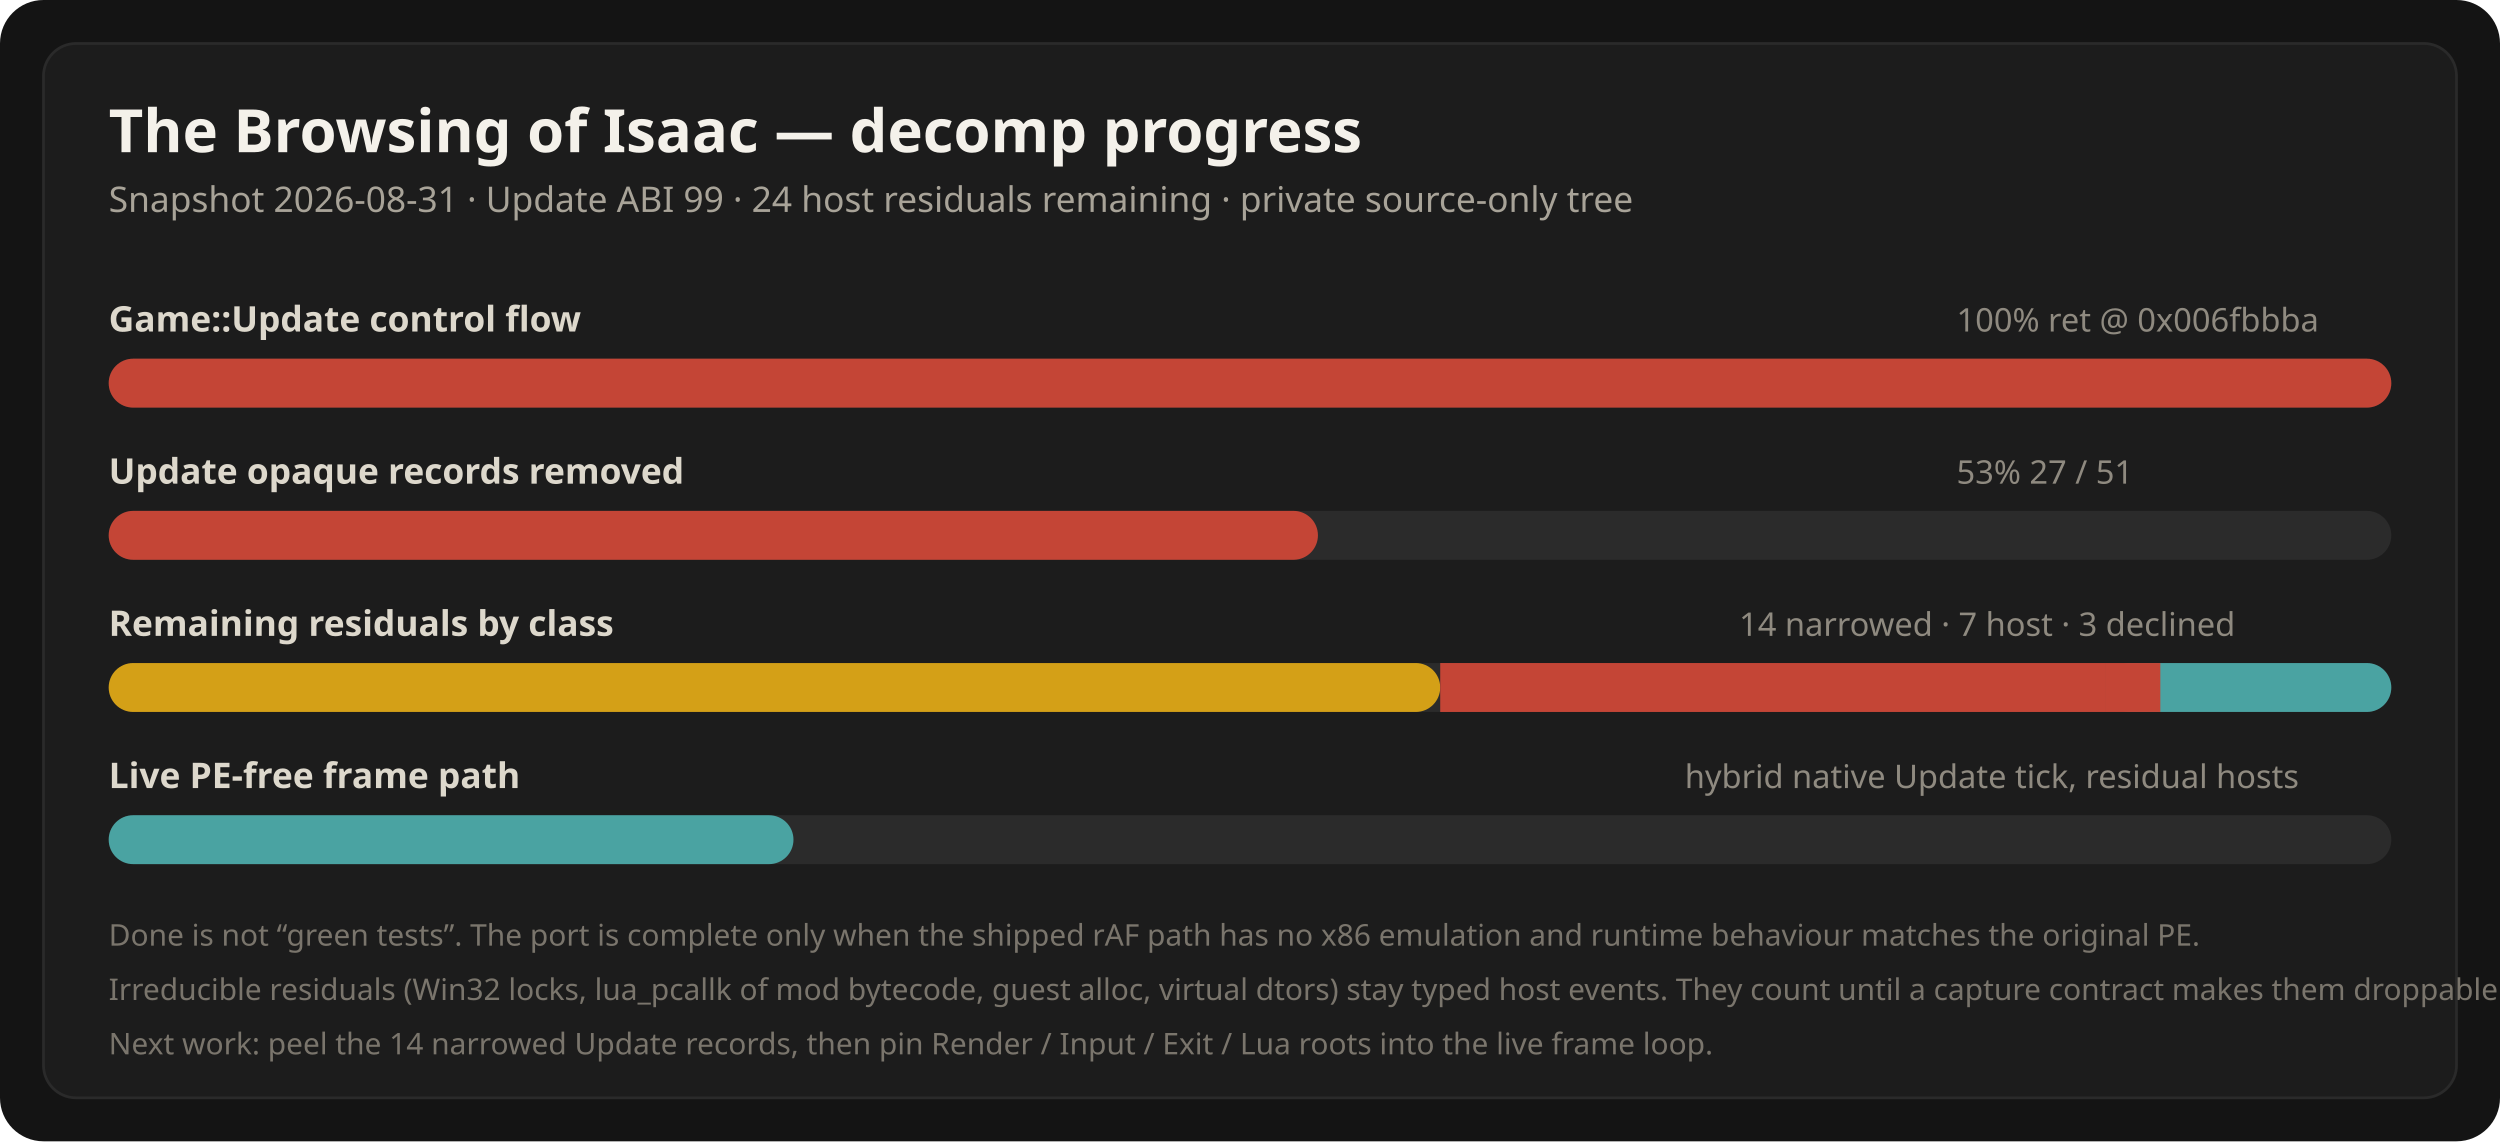
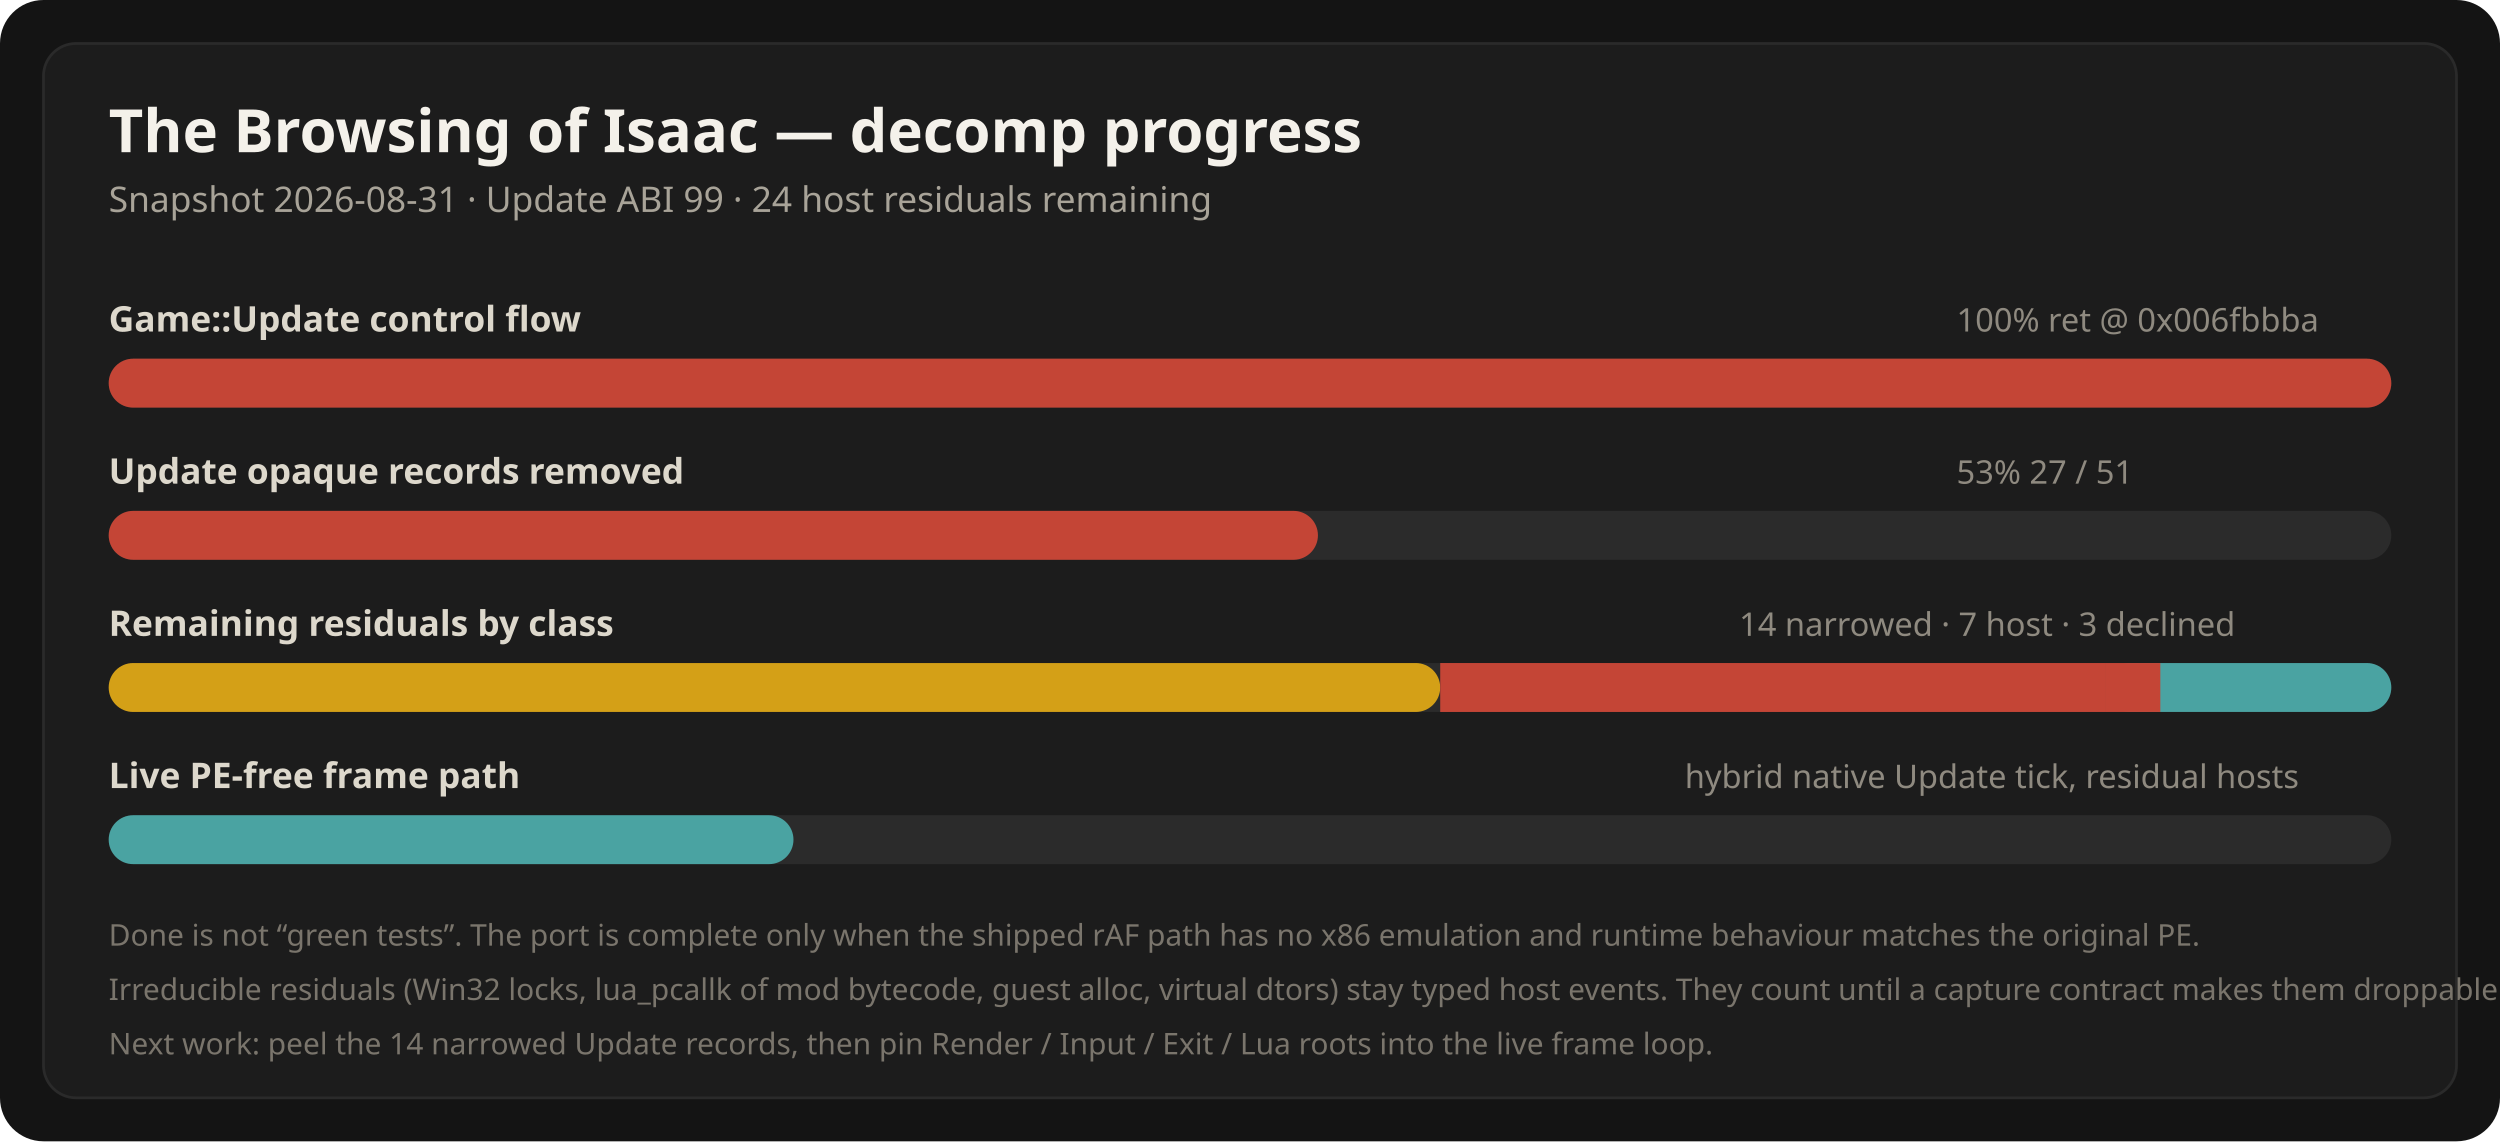
<svg xmlns="http://www.w3.org/2000/svg" viewBox="0 0 920 420" role="img" aria-label="Decompilation progress">
  <style>
    .bg { fill: #141414; }
    .card { fill: #1c1c1c; stroke: #2a2a2a; }
    .title { fill: #f4f1ea; font: 700 22px "Segoe UI", system-ui, sans-serif; }
    .sub { fill: #a8a398; font: 400 13px "Segoe UI", system-ui, sans-serif; }
    .label { fill: #ddd8cc; font: 600 13px "Segoe UI", system-ui, sans-serif; }
    .meta { fill: #8f8a80; font: 400 12px "Consolas", "Segoe UI", monospace; }
    .track { fill: #2b2b2b; }
    .done { fill: #c44536; }
    .partial { fill: #d4a017; }
    .live { fill: #4aa3a2; }
    .note { fill: #7a756c; font: 400 11px "Segoe UI", system-ui, sans-serif; }
  </style>
  <rect class="bg" width="920" height="420" rx="16" />
  <rect class="card" x="16" y="16" width="888" height="388" rx="12" />
  <text class="title" x="40" y="56">The Browsing of Isaac — decomp progress</text>
-   <text class="sub" x="40" y="78">Snapshot 2026-08-31 · Update ABI 99 · 24 host residuals remaining · private source-only tree</text>
+   <text class="sub" x="40" y="78">Snapshot 2026-08-31 · Update ABI 99 · 24 host residuals remaining</text>
  <text class="label" x="40" y="122">Game::Update control flow</text>
  <text class="meta" x="720" y="122">100%  ret @ 0x006fbbba</text>
  <rect class="track" x="40" y="132" width="840" height="18" rx="9" />
  <rect class="done" x="40" y="132" width="840" height="18" rx="9" />
  <text class="label" x="40" y="178">Update opaque records removed</text>
  <text class="meta" x="720" y="178">53%  27 / 51</text>
  <rect class="track" x="40" y="188" width="840" height="18" rx="9" />
  <rect class="done" x="40" y="188" width="445" height="18" rx="9" />
  <text class="label" x="40" y="234">Remaining residuals by class</text>
  <text class="meta" x="640" y="234">14 narrowed · 7 host · 3 declined</text>
  <rect class="track" x="40" y="244" width="840" height="18" rx="9" />
  <rect class="partial" x="40" y="244" width="490" height="18" rx="9" />
  <rect class="done" x="530" y="244" width="245" height="18" />
  <rect class="live" x="775" y="244" width="105" height="18" rx="9" />
  <rect class="done" x="775" y="244" width="20" height="18" />
  <text class="label" x="40" y="290">Live PE-free frame path</text>
  <text class="meta" x="620" y="290">hybrid  native Update tick, residual hosts</text>
  <rect class="track" x="40" y="300" width="840" height="18" rx="9" />
  <rect class="live" x="40" y="300" width="252" height="18" rx="9" />
  <text class="note" x="40" y="348">Done is not “green tests”. The port is complete only when the shipped rAF path has no x86 emulation and runtime behaviour matches the original PE.</text>
  <text class="note" x="40" y="368">Irreducible residuals (Win32 locks, lua_pcallk of mod bytecode, guest alloc, virtual dtors) stay typed host events. They count until a capture contract makes them droppable.</text>
  <text class="note" x="40" y="388">Next work: peel the 14 narrowed Update records, then pin Render / Input / Exit / Lua roots into the live frame loop.</text>
</svg>
